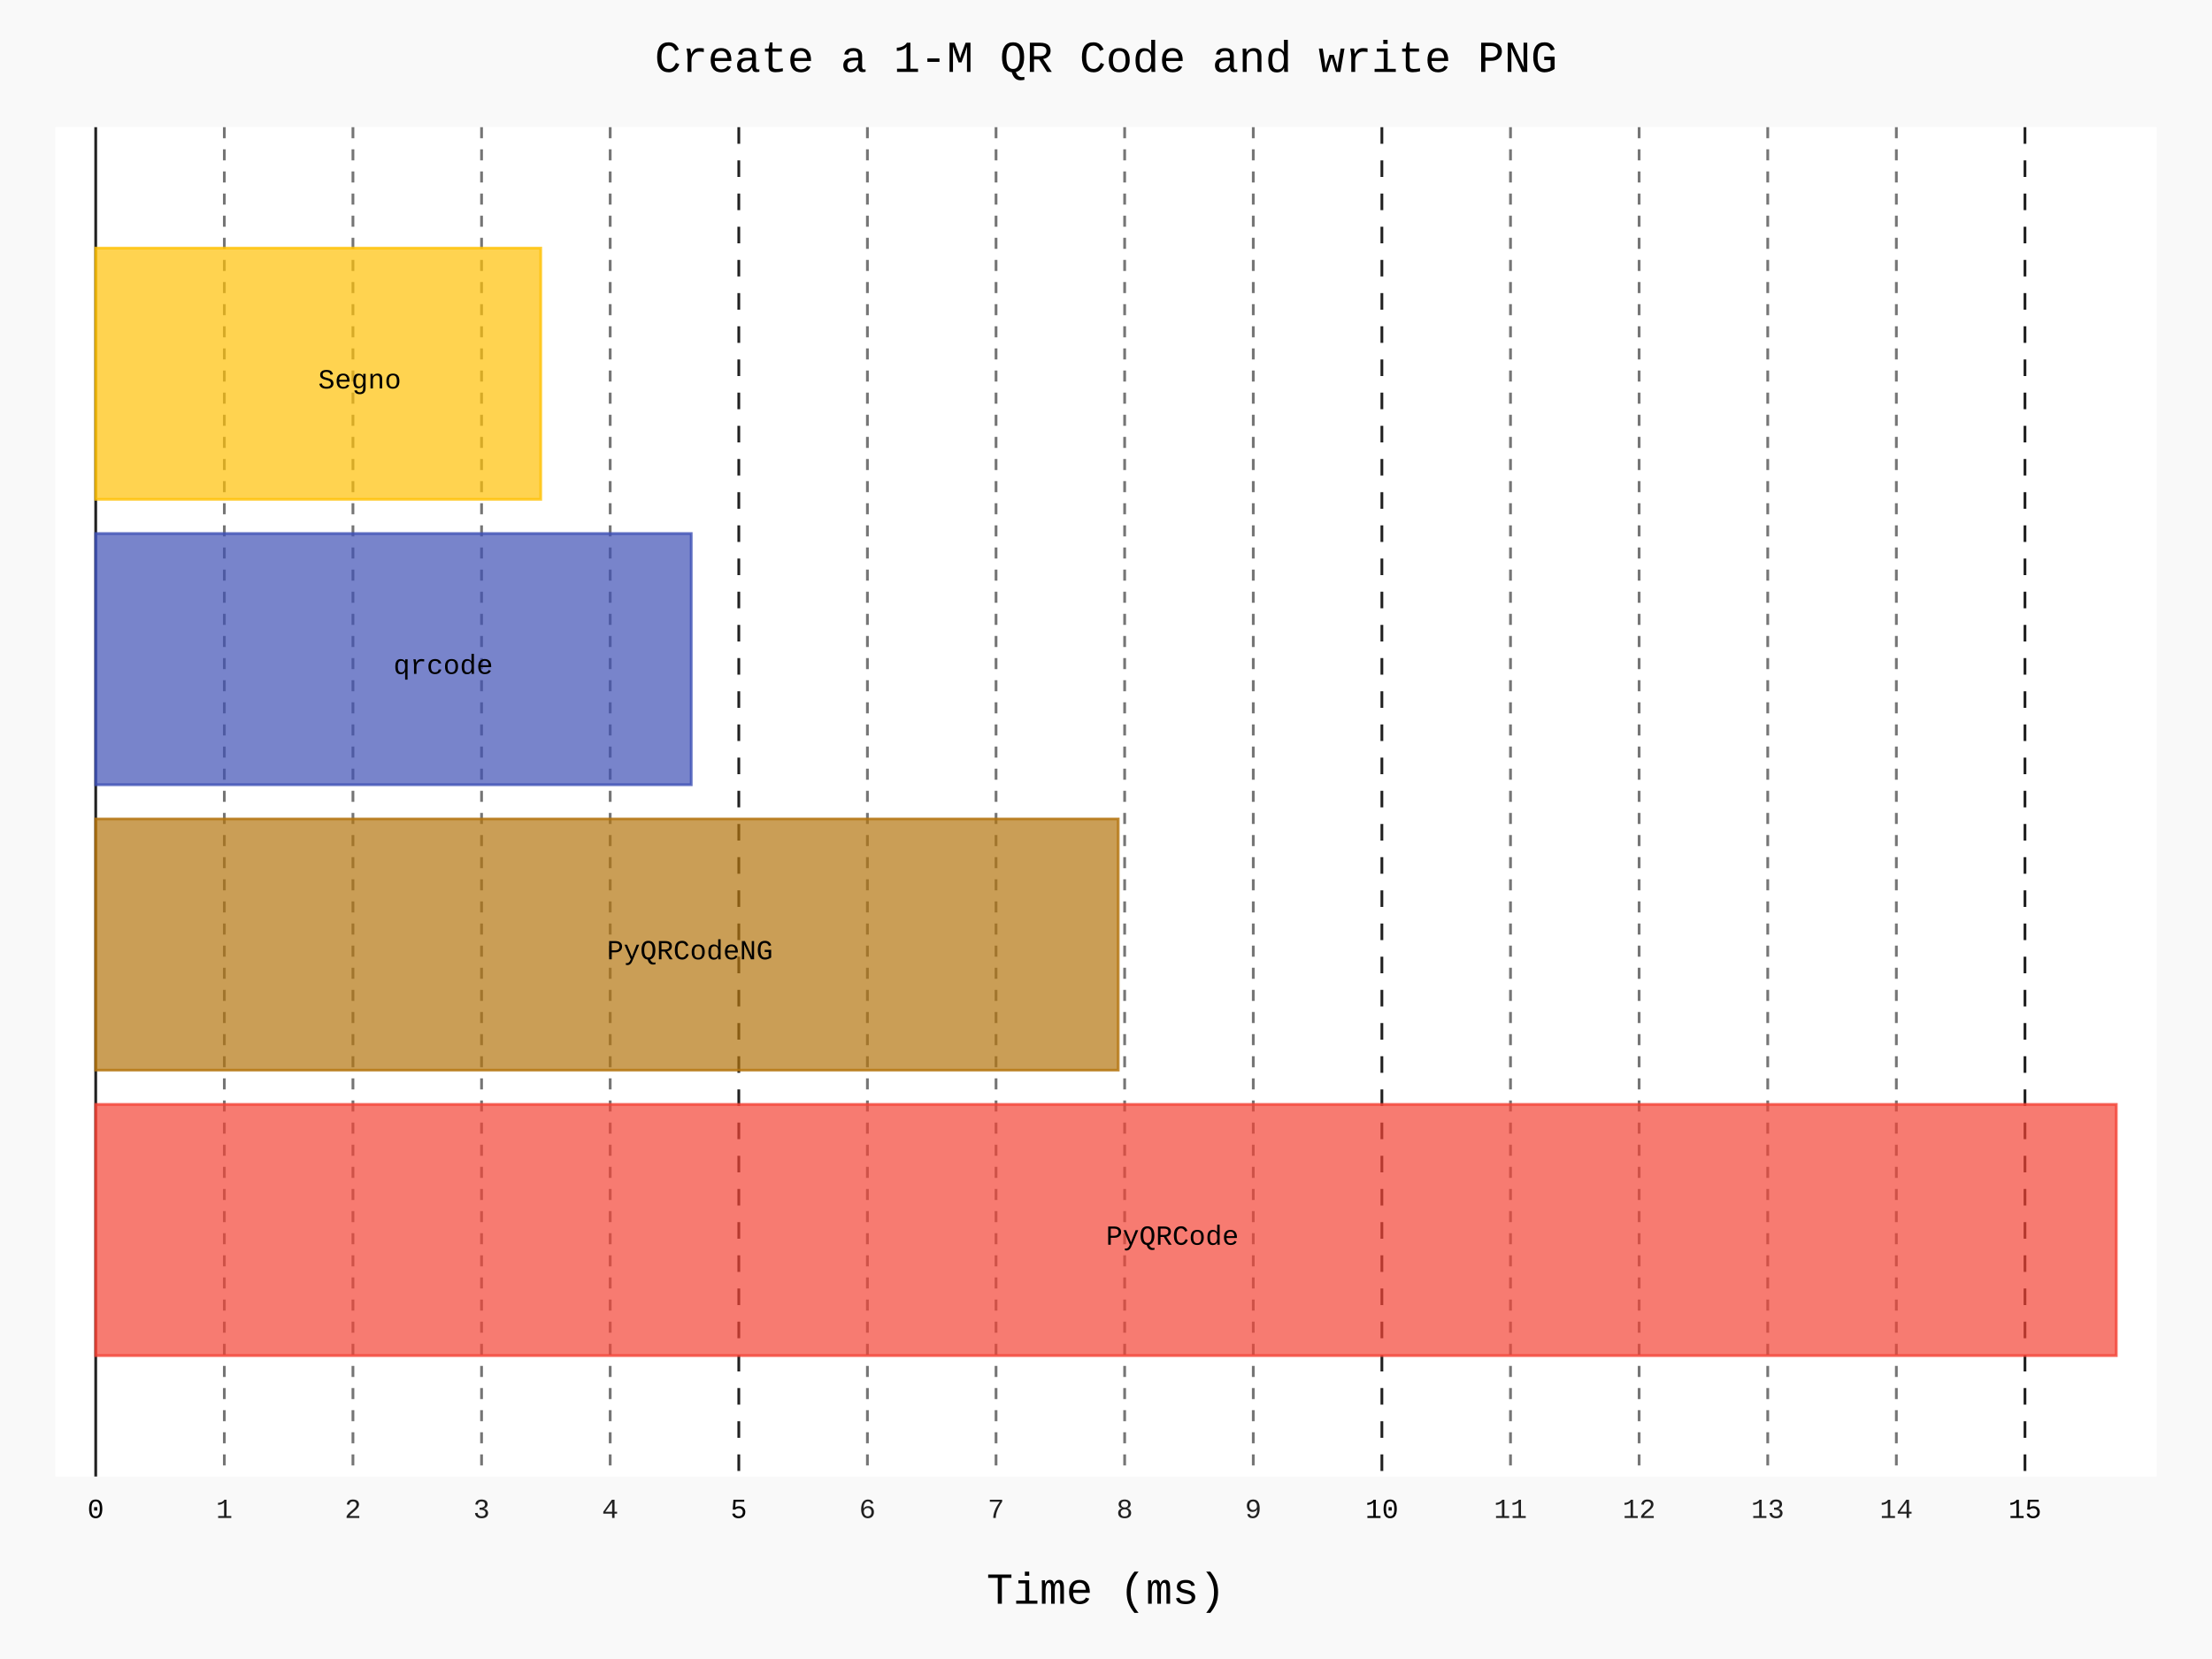
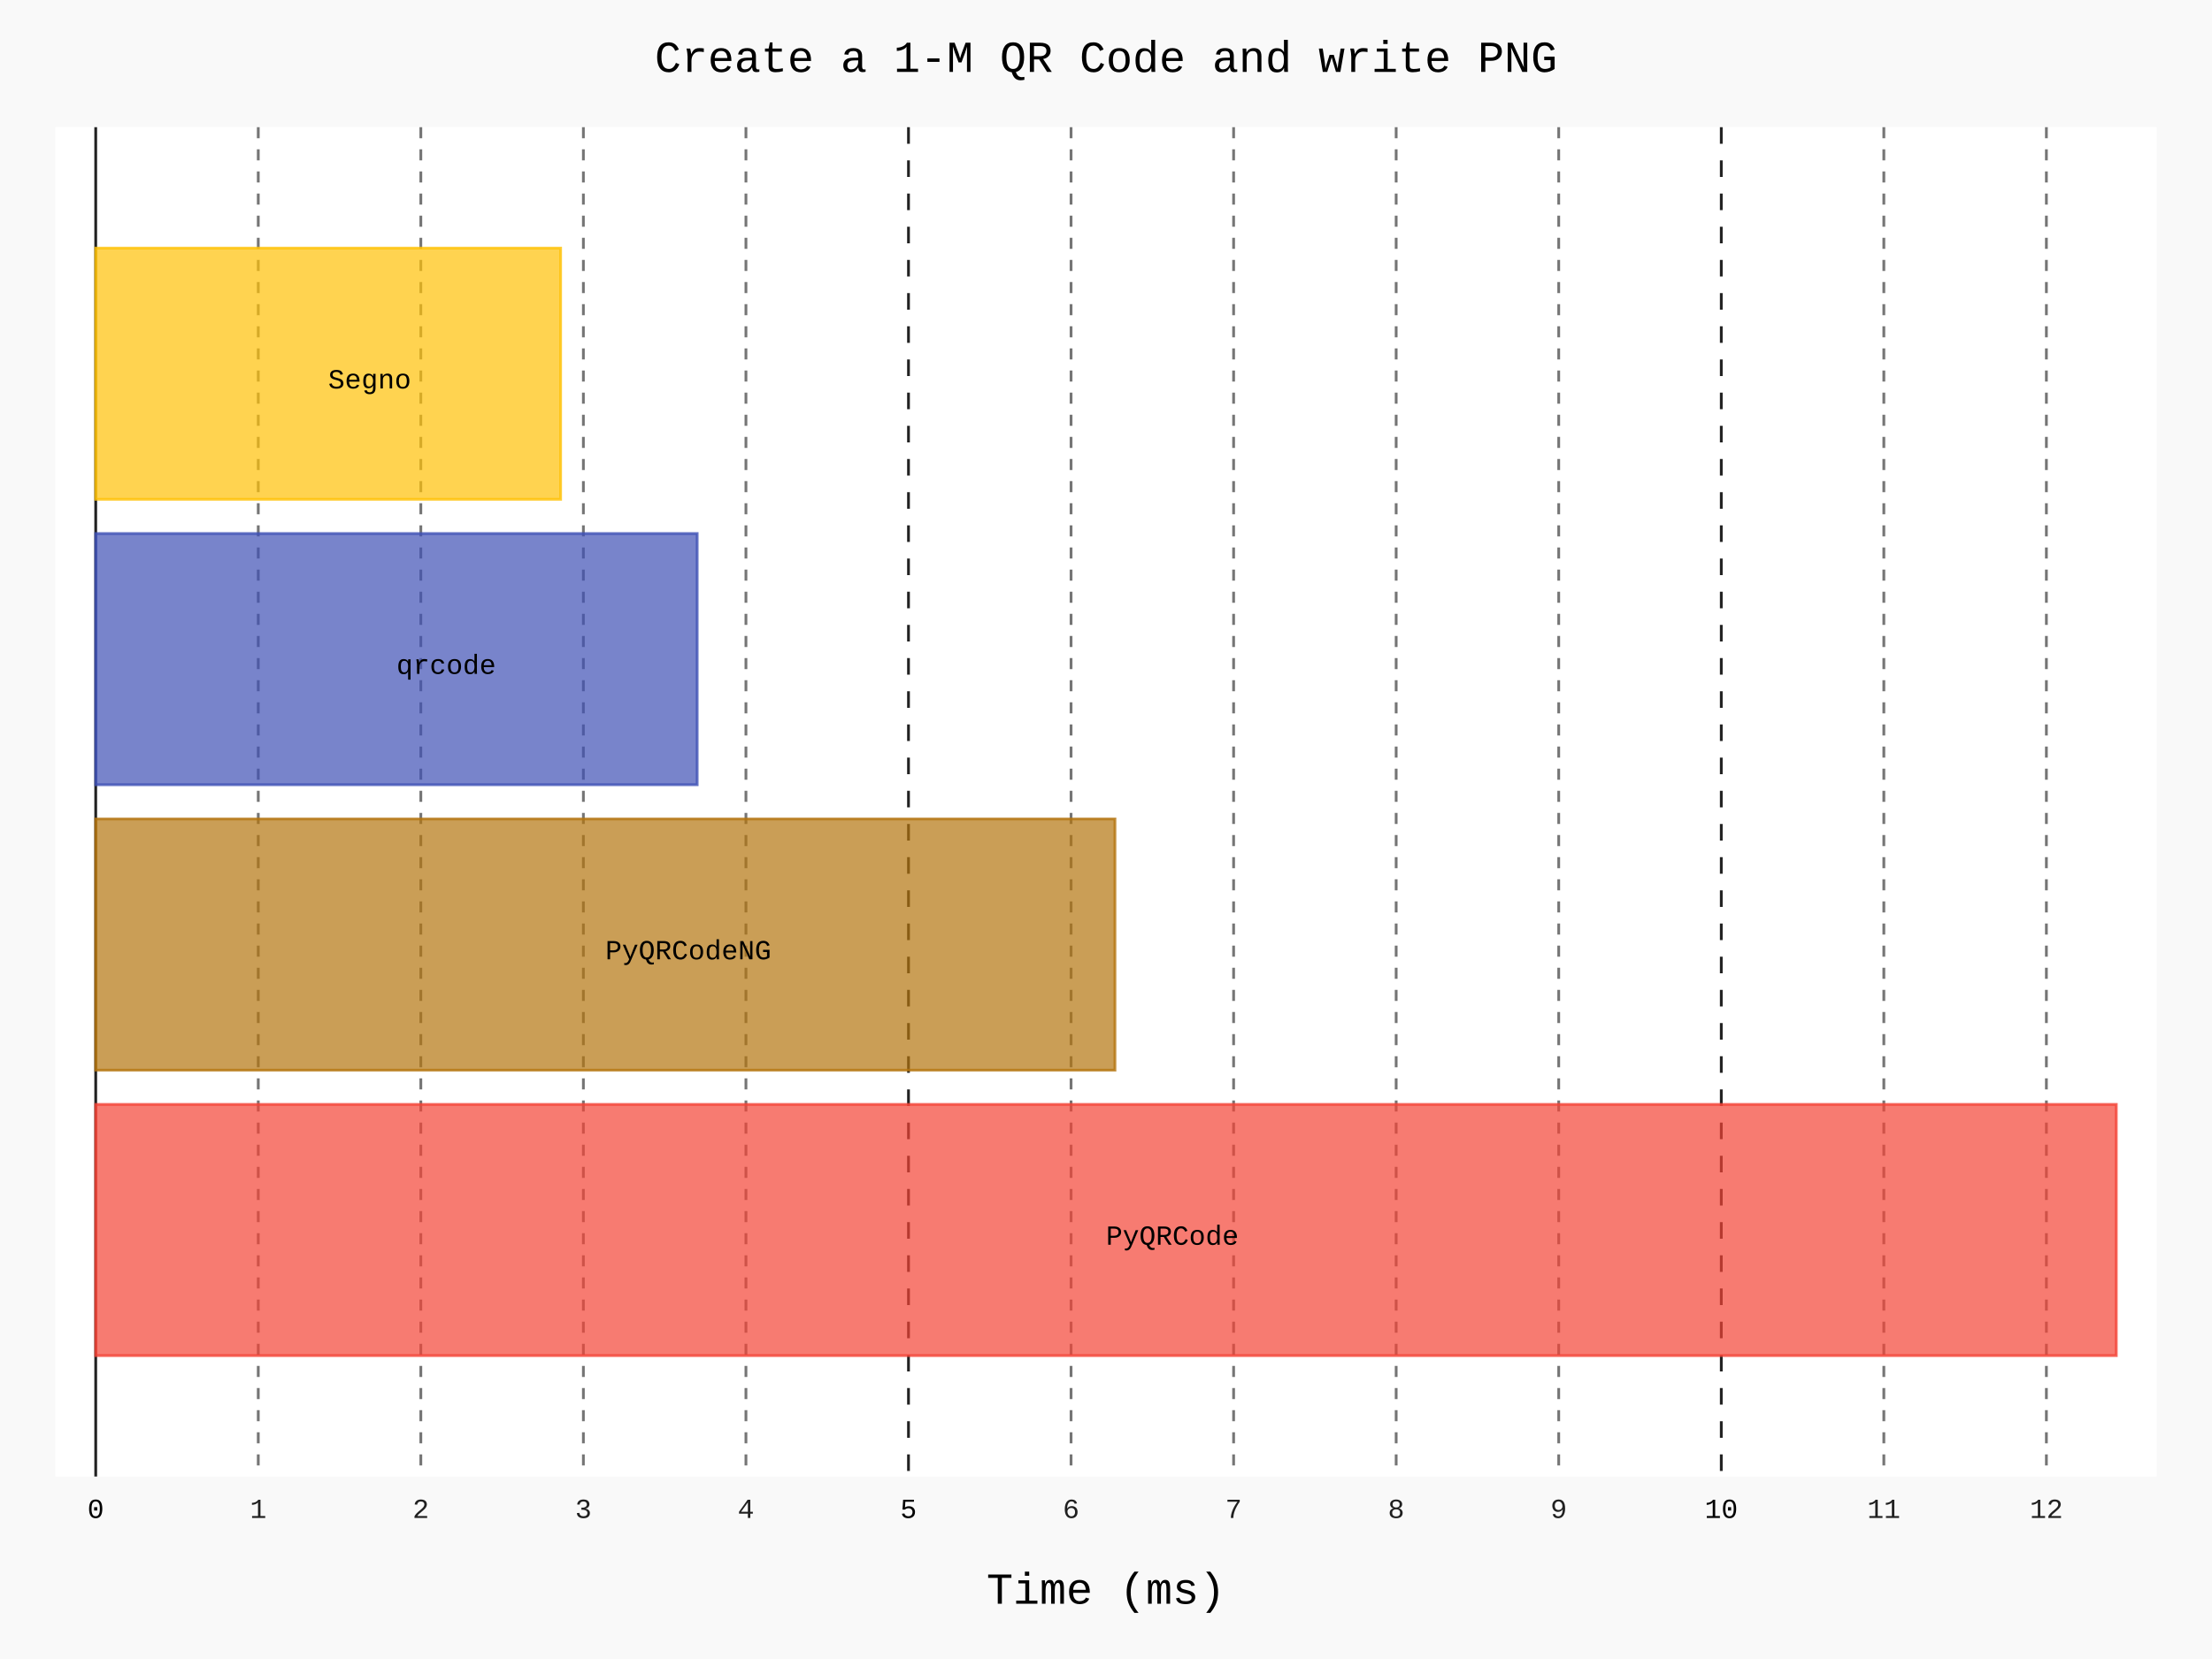
- <svg xmlns="http://www.w3.org/2000/svg" class="pygal-chart" id="chart-ae19cf54-cb3c-4ccb-9118-887b9ed90439" viewBox="0 0 800 600">
+ <svg xmlns="http://www.w3.org/2000/svg" class="pygal-chart" id="chart-85b3f19e-76f7-4cce-a2a2-1225c0d925f7" viewBox="0 0 800 600">
  <defs>
-     <style type="text/css">#chart-ae19cf54-cb3c-4ccb-9118-887b9ed90439{-webkit-user-select:none;-webkit-font-smoothing:antialiased;font-family:Consolas,"Liberation Mono",Menlo,Courier,monospace}#chart-ae19cf54-cb3c-4ccb-9118-887b9ed90439 .title{font-family:Consolas,"Liberation Mono",Menlo,Courier,monospace;font-size:16px}#chart-ae19cf54-cb3c-4ccb-9118-887b9ed90439 .legends .legend text{font-family:Consolas,"Liberation Mono",Menlo,Courier,monospace;font-size:14px}#chart-ae19cf54-cb3c-4ccb-9118-887b9ed90439 .axis text{font-family:Consolas,"Liberation Mono",Menlo,Courier,monospace;font-size:10px}#chart-ae19cf54-cb3c-4ccb-9118-887b9ed90439 .axis text.major{font-family:Consolas,"Liberation Mono",Menlo,Courier,monospace;font-size:10px}#chart-ae19cf54-cb3c-4ccb-9118-887b9ed90439 .text-overlay text.value{font-family:Consolas,"Liberation Mono",Menlo,Courier,monospace;font-size:16px}#chart-ae19cf54-cb3c-4ccb-9118-887b9ed90439 .text-overlay text.label{font-family:Consolas,"Liberation Mono",Menlo,Courier,monospace;font-size:10px}#chart-ae19cf54-cb3c-4ccb-9118-887b9ed90439 .tooltip{font-family:Consolas,"Liberation Mono",Menlo,Courier,monospace;font-size:14px}#chart-ae19cf54-cb3c-4ccb-9118-887b9ed90439 text.no_data{font-family:Consolas,"Liberation Mono",Menlo,Courier,monospace;font-size:64px}
- #chart-ae19cf54-cb3c-4ccb-9118-887b9ed90439{background-color:rgba(249,249,249,1)}#chart-ae19cf54-cb3c-4ccb-9118-887b9ed90439 path,#chart-ae19cf54-cb3c-4ccb-9118-887b9ed90439 line,#chart-ae19cf54-cb3c-4ccb-9118-887b9ed90439 rect,#chart-ae19cf54-cb3c-4ccb-9118-887b9ed90439 circle{-webkit-transition:150ms;-moz-transition:150ms;transition:150ms}#chart-ae19cf54-cb3c-4ccb-9118-887b9ed90439 .graph &gt; .background{fill:rgba(249,249,249,1)}#chart-ae19cf54-cb3c-4ccb-9118-887b9ed90439 .plot &gt; .background{fill:rgba(255,255,255,1)}#chart-ae19cf54-cb3c-4ccb-9118-887b9ed90439 .graph{fill:rgba(0,0,0,.87)}#chart-ae19cf54-cb3c-4ccb-9118-887b9ed90439 text.no_data{fill:rgba(0,0,0,1)}#chart-ae19cf54-cb3c-4ccb-9118-887b9ed90439 .title{fill:rgba(0,0,0,1)}#chart-ae19cf54-cb3c-4ccb-9118-887b9ed90439 .legends .legend text{fill:rgba(0,0,0,.87)}#chart-ae19cf54-cb3c-4ccb-9118-887b9ed90439 .legends .legend:hover text{fill:rgba(0,0,0,1)}#chart-ae19cf54-cb3c-4ccb-9118-887b9ed90439 .axis .line{stroke:rgba(0,0,0,1)}#chart-ae19cf54-cb3c-4ccb-9118-887b9ed90439 .axis .guide.line{stroke:rgba(0,0,0,.54)}#chart-ae19cf54-cb3c-4ccb-9118-887b9ed90439 .axis .major.line{stroke:rgba(0,0,0,.87)}#chart-ae19cf54-cb3c-4ccb-9118-887b9ed90439 .axis text.major{fill:rgba(0,0,0,1)}#chart-ae19cf54-cb3c-4ccb-9118-887b9ed90439 .axis.y .guides:hover .guide.line,#chart-ae19cf54-cb3c-4ccb-9118-887b9ed90439 .line-graph .axis.x .guides:hover .guide.line,#chart-ae19cf54-cb3c-4ccb-9118-887b9ed90439 .stackedline-graph .axis.x .guides:hover .guide.line,#chart-ae19cf54-cb3c-4ccb-9118-887b9ed90439 .xy-graph .axis.x .guides:hover .guide.line{stroke:rgba(0,0,0,1)}#chart-ae19cf54-cb3c-4ccb-9118-887b9ed90439 .axis .guides:hover text{fill:rgba(0,0,0,1)}#chart-ae19cf54-cb3c-4ccb-9118-887b9ed90439 .reactive{fill-opacity:.7;stroke-opacity:.8}#chart-ae19cf54-cb3c-4ccb-9118-887b9ed90439 .ci{stroke:rgba(0,0,0,.87)}#chart-ae19cf54-cb3c-4ccb-9118-887b9ed90439 .reactive.active,#chart-ae19cf54-cb3c-4ccb-9118-887b9ed90439 .active .reactive{fill-opacity:.8;stroke-opacity:.9;stroke-width:4}#chart-ae19cf54-cb3c-4ccb-9118-887b9ed90439 .ci .reactive.active{stroke-width:1.5}#chart-ae19cf54-cb3c-4ccb-9118-887b9ed90439 .series text{fill:rgba(0,0,0,1)}#chart-ae19cf54-cb3c-4ccb-9118-887b9ed90439 .tooltip rect{fill:rgba(255,255,255,1);stroke:rgba(0,0,0,1);-webkit-transition:opacity 150ms;-moz-transition:opacity 150ms;transition:opacity 150ms}#chart-ae19cf54-cb3c-4ccb-9118-887b9ed90439 .tooltip .label{fill:rgba(0,0,0,.87)}#chart-ae19cf54-cb3c-4ccb-9118-887b9ed90439 .tooltip .label{fill:rgba(0,0,0,.87)}#chart-ae19cf54-cb3c-4ccb-9118-887b9ed90439 .tooltip .legend{font-size:.8em;fill:rgba(0,0,0,.54)}#chart-ae19cf54-cb3c-4ccb-9118-887b9ed90439 .tooltip .x_label{font-size:.6em;fill:rgba(0,0,0,1)}#chart-ae19cf54-cb3c-4ccb-9118-887b9ed90439 .tooltip .xlink{font-size:.5em;text-decoration:underline}#chart-ae19cf54-cb3c-4ccb-9118-887b9ed90439 .tooltip .value{font-size:1.5em}#chart-ae19cf54-cb3c-4ccb-9118-887b9ed90439 .bound{font-size:.5em}#chart-ae19cf54-cb3c-4ccb-9118-887b9ed90439 .max-value{font-size:.75em;fill:rgba(0,0,0,.54)}#chart-ae19cf54-cb3c-4ccb-9118-887b9ed90439 .map-element{fill:rgba(255,255,255,1);stroke:rgba(0,0,0,.54) !important}#chart-ae19cf54-cb3c-4ccb-9118-887b9ed90439 .map-element .reactive{fill-opacity:inherit;stroke-opacity:inherit}#chart-ae19cf54-cb3c-4ccb-9118-887b9ed90439 .color-0,#chart-ae19cf54-cb3c-4ccb-9118-887b9ed90439 .color-0 a:visited{stroke:#F44336;fill:#F44336}#chart-ae19cf54-cb3c-4ccb-9118-887b9ed90439 .color-1,#chart-ae19cf54-cb3c-4ccb-9118-887b9ed90439 .color-1 a:visited{stroke:#3F51B5;fill:#3F51B5}#chart-ae19cf54-cb3c-4ccb-9118-887b9ed90439 .color-2,#chart-ae19cf54-cb3c-4ccb-9118-887b9ed90439 .color-2 a:visited{stroke:#009688;fill:#009688}#chart-ae19cf54-cb3c-4ccb-9118-887b9ed90439 .color-3,#chart-ae19cf54-cb3c-4ccb-9118-887b9ed90439 .color-3 a:visited{stroke:#FFC107;fill:#FFC107}#chart-ae19cf54-cb3c-4ccb-9118-887b9ed90439 .text-overlay .color-0 text{fill:black}#chart-ae19cf54-cb3c-4ccb-9118-887b9ed90439 .text-overlay .color-1 text{fill:black}#chart-ae19cf54-cb3c-4ccb-9118-887b9ed90439 .text-overlay .color-2 text{fill:black}#chart-ae19cf54-cb3c-4ccb-9118-887b9ed90439 .text-overlay .color-3 text{fill:black}
- #chart-ae19cf54-cb3c-4ccb-9118-887b9ed90439 text.no_data{text-anchor:middle}#chart-ae19cf54-cb3c-4ccb-9118-887b9ed90439 .guide.line{fill:none}#chart-ae19cf54-cb3c-4ccb-9118-887b9ed90439 .centered{text-anchor:middle}#chart-ae19cf54-cb3c-4ccb-9118-887b9ed90439 .title{text-anchor:middle}#chart-ae19cf54-cb3c-4ccb-9118-887b9ed90439 .legends .legend text{fill-opacity:1}#chart-ae19cf54-cb3c-4ccb-9118-887b9ed90439 .axis.x text{text-anchor:middle}#chart-ae19cf54-cb3c-4ccb-9118-887b9ed90439 .axis.x:not(.web) text[transform]{text-anchor:start}#chart-ae19cf54-cb3c-4ccb-9118-887b9ed90439 .axis.x:not(.web) text[transform].backwards{text-anchor:end}#chart-ae19cf54-cb3c-4ccb-9118-887b9ed90439 .axis.y text{text-anchor:end}#chart-ae19cf54-cb3c-4ccb-9118-887b9ed90439 .axis.y text[transform].backwards{text-anchor:start}#chart-ae19cf54-cb3c-4ccb-9118-887b9ed90439 .axis.y2 text{text-anchor:start}#chart-ae19cf54-cb3c-4ccb-9118-887b9ed90439 .axis.y2 text[transform].backwards{text-anchor:end}#chart-ae19cf54-cb3c-4ccb-9118-887b9ed90439 .axis .guide.line{stroke-dasharray:4,4}#chart-ae19cf54-cb3c-4ccb-9118-887b9ed90439 .axis .major.guide.line{stroke-dasharray:6,6}#chart-ae19cf54-cb3c-4ccb-9118-887b9ed90439 .horizontal .axis.y .guide.line,#chart-ae19cf54-cb3c-4ccb-9118-887b9ed90439 .horizontal .axis.y2 .guide.line,#chart-ae19cf54-cb3c-4ccb-9118-887b9ed90439 .vertical .axis.x .guide.line{opacity:0}#chart-ae19cf54-cb3c-4ccb-9118-887b9ed90439 .horizontal .axis.always_show .guide.line,#chart-ae19cf54-cb3c-4ccb-9118-887b9ed90439 .vertical .axis.always_show .guide.line{opacity:1 !important}#chart-ae19cf54-cb3c-4ccb-9118-887b9ed90439 .axis.y .guides:hover .guide.line,#chart-ae19cf54-cb3c-4ccb-9118-887b9ed90439 .axis.y2 .guides:hover .guide.line,#chart-ae19cf54-cb3c-4ccb-9118-887b9ed90439 .axis.x .guides:hover .guide.line{opacity:1}#chart-ae19cf54-cb3c-4ccb-9118-887b9ed90439 .axis .guides:hover text{opacity:1}#chart-ae19cf54-cb3c-4ccb-9118-887b9ed90439 .nofill{fill:none}#chart-ae19cf54-cb3c-4ccb-9118-887b9ed90439 .subtle-fill{fill-opacity:.2}#chart-ae19cf54-cb3c-4ccb-9118-887b9ed90439 .dot{stroke-width:1px;fill-opacity:1}#chart-ae19cf54-cb3c-4ccb-9118-887b9ed90439 .dot.active{stroke-width:5px}#chart-ae19cf54-cb3c-4ccb-9118-887b9ed90439 .dot.negative{fill:transparent}#chart-ae19cf54-cb3c-4ccb-9118-887b9ed90439 text,#chart-ae19cf54-cb3c-4ccb-9118-887b9ed90439 tspan{stroke:none !important}#chart-ae19cf54-cb3c-4ccb-9118-887b9ed90439 .series text.active{opacity:1}#chart-ae19cf54-cb3c-4ccb-9118-887b9ed90439 .tooltip rect{fill-opacity:.95;stroke-width:.5}#chart-ae19cf54-cb3c-4ccb-9118-887b9ed90439 .tooltip text{fill-opacity:1}#chart-ae19cf54-cb3c-4ccb-9118-887b9ed90439 .showable{visibility:hidden}#chart-ae19cf54-cb3c-4ccb-9118-887b9ed90439 .showable.shown{visibility:visible}#chart-ae19cf54-cb3c-4ccb-9118-887b9ed90439 .gauge-background{fill:rgba(229,229,229,1);stroke:none}#chart-ae19cf54-cb3c-4ccb-9118-887b9ed90439 .bg-lines{stroke:rgba(249,249,249,1);stroke-width:2px}</style>
+     <style type="text/css">#chart-85b3f19e-76f7-4cce-a2a2-1225c0d925f7{-webkit-user-select:none;-webkit-font-smoothing:antialiased;font-family:Consolas,"Liberation Mono",Menlo,Courier,monospace}#chart-85b3f19e-76f7-4cce-a2a2-1225c0d925f7 .title{font-family:Consolas,"Liberation Mono",Menlo,Courier,monospace;font-size:16px}#chart-85b3f19e-76f7-4cce-a2a2-1225c0d925f7 .legends .legend text{font-family:Consolas,"Liberation Mono",Menlo,Courier,monospace;font-size:14px}#chart-85b3f19e-76f7-4cce-a2a2-1225c0d925f7 .axis text{font-family:Consolas,"Liberation Mono",Menlo,Courier,monospace;font-size:10px}#chart-85b3f19e-76f7-4cce-a2a2-1225c0d925f7 .axis text.major{font-family:Consolas,"Liberation Mono",Menlo,Courier,monospace;font-size:10px}#chart-85b3f19e-76f7-4cce-a2a2-1225c0d925f7 .text-overlay text.value{font-family:Consolas,"Liberation Mono",Menlo,Courier,monospace;font-size:16px}#chart-85b3f19e-76f7-4cce-a2a2-1225c0d925f7 .text-overlay text.label{font-family:Consolas,"Liberation Mono",Menlo,Courier,monospace;font-size:10px}#chart-85b3f19e-76f7-4cce-a2a2-1225c0d925f7 .tooltip{font-family:Consolas,"Liberation Mono",Menlo,Courier,monospace;font-size:14px}#chart-85b3f19e-76f7-4cce-a2a2-1225c0d925f7 text.no_data{font-family:Consolas,"Liberation Mono",Menlo,Courier,monospace;font-size:64px}
+ #chart-85b3f19e-76f7-4cce-a2a2-1225c0d925f7{background-color:rgba(249,249,249,1)}#chart-85b3f19e-76f7-4cce-a2a2-1225c0d925f7 path,#chart-85b3f19e-76f7-4cce-a2a2-1225c0d925f7 line,#chart-85b3f19e-76f7-4cce-a2a2-1225c0d925f7 rect,#chart-85b3f19e-76f7-4cce-a2a2-1225c0d925f7 circle{-webkit-transition:150ms;-moz-transition:150ms;transition:150ms}#chart-85b3f19e-76f7-4cce-a2a2-1225c0d925f7 .graph &gt; .background{fill:rgba(249,249,249,1)}#chart-85b3f19e-76f7-4cce-a2a2-1225c0d925f7 .plot &gt; .background{fill:rgba(255,255,255,1)}#chart-85b3f19e-76f7-4cce-a2a2-1225c0d925f7 .graph{fill:rgba(0,0,0,.87)}#chart-85b3f19e-76f7-4cce-a2a2-1225c0d925f7 text.no_data{fill:rgba(0,0,0,1)}#chart-85b3f19e-76f7-4cce-a2a2-1225c0d925f7 .title{fill:rgba(0,0,0,1)}#chart-85b3f19e-76f7-4cce-a2a2-1225c0d925f7 .legends .legend text{fill:rgba(0,0,0,.87)}#chart-85b3f19e-76f7-4cce-a2a2-1225c0d925f7 .legends .legend:hover text{fill:rgba(0,0,0,1)}#chart-85b3f19e-76f7-4cce-a2a2-1225c0d925f7 .axis .line{stroke:rgba(0,0,0,1)}#chart-85b3f19e-76f7-4cce-a2a2-1225c0d925f7 .axis .guide.line{stroke:rgba(0,0,0,.54)}#chart-85b3f19e-76f7-4cce-a2a2-1225c0d925f7 .axis .major.line{stroke:rgba(0,0,0,.87)}#chart-85b3f19e-76f7-4cce-a2a2-1225c0d925f7 .axis text.major{fill:rgba(0,0,0,1)}#chart-85b3f19e-76f7-4cce-a2a2-1225c0d925f7 .axis.y .guides:hover .guide.line,#chart-85b3f19e-76f7-4cce-a2a2-1225c0d925f7 .line-graph .axis.x .guides:hover .guide.line,#chart-85b3f19e-76f7-4cce-a2a2-1225c0d925f7 .stackedline-graph .axis.x .guides:hover .guide.line,#chart-85b3f19e-76f7-4cce-a2a2-1225c0d925f7 .xy-graph .axis.x .guides:hover .guide.line{stroke:rgba(0,0,0,1)}#chart-85b3f19e-76f7-4cce-a2a2-1225c0d925f7 .axis .guides:hover text{fill:rgba(0,0,0,1)}#chart-85b3f19e-76f7-4cce-a2a2-1225c0d925f7 .reactive{fill-opacity:.7;stroke-opacity:.8}#chart-85b3f19e-76f7-4cce-a2a2-1225c0d925f7 .ci{stroke:rgba(0,0,0,.87)}#chart-85b3f19e-76f7-4cce-a2a2-1225c0d925f7 .reactive.active,#chart-85b3f19e-76f7-4cce-a2a2-1225c0d925f7 .active .reactive{fill-opacity:.8;stroke-opacity:.9;stroke-width:4}#chart-85b3f19e-76f7-4cce-a2a2-1225c0d925f7 .ci .reactive.active{stroke-width:1.5}#chart-85b3f19e-76f7-4cce-a2a2-1225c0d925f7 .series text{fill:rgba(0,0,0,1)}#chart-85b3f19e-76f7-4cce-a2a2-1225c0d925f7 .tooltip rect{fill:rgba(255,255,255,1);stroke:rgba(0,0,0,1);-webkit-transition:opacity 150ms;-moz-transition:opacity 150ms;transition:opacity 150ms}#chart-85b3f19e-76f7-4cce-a2a2-1225c0d925f7 .tooltip .label{fill:rgba(0,0,0,.87)}#chart-85b3f19e-76f7-4cce-a2a2-1225c0d925f7 .tooltip .label{fill:rgba(0,0,0,.87)}#chart-85b3f19e-76f7-4cce-a2a2-1225c0d925f7 .tooltip .legend{font-size:.8em;fill:rgba(0,0,0,.54)}#chart-85b3f19e-76f7-4cce-a2a2-1225c0d925f7 .tooltip .x_label{font-size:.6em;fill:rgba(0,0,0,1)}#chart-85b3f19e-76f7-4cce-a2a2-1225c0d925f7 .tooltip .xlink{font-size:.5em;text-decoration:underline}#chart-85b3f19e-76f7-4cce-a2a2-1225c0d925f7 .tooltip .value{font-size:1.5em}#chart-85b3f19e-76f7-4cce-a2a2-1225c0d925f7 .bound{font-size:.5em}#chart-85b3f19e-76f7-4cce-a2a2-1225c0d925f7 .max-value{font-size:.75em;fill:rgba(0,0,0,.54)}#chart-85b3f19e-76f7-4cce-a2a2-1225c0d925f7 .map-element{fill:rgba(255,255,255,1);stroke:rgba(0,0,0,.54) !important}#chart-85b3f19e-76f7-4cce-a2a2-1225c0d925f7 .map-element .reactive{fill-opacity:inherit;stroke-opacity:inherit}#chart-85b3f19e-76f7-4cce-a2a2-1225c0d925f7 .color-0,#chart-85b3f19e-76f7-4cce-a2a2-1225c0d925f7 .color-0 a:visited{stroke:#F44336;fill:#F44336}#chart-85b3f19e-76f7-4cce-a2a2-1225c0d925f7 .color-1,#chart-85b3f19e-76f7-4cce-a2a2-1225c0d925f7 .color-1 a:visited{stroke:#3F51B5;fill:#3F51B5}#chart-85b3f19e-76f7-4cce-a2a2-1225c0d925f7 .color-2,#chart-85b3f19e-76f7-4cce-a2a2-1225c0d925f7 .color-2 a:visited{stroke:#009688;fill:#009688}#chart-85b3f19e-76f7-4cce-a2a2-1225c0d925f7 .color-3,#chart-85b3f19e-76f7-4cce-a2a2-1225c0d925f7 .color-3 a:visited{stroke:#FFC107;fill:#FFC107}#chart-85b3f19e-76f7-4cce-a2a2-1225c0d925f7 .text-overlay .color-0 text{fill:black}#chart-85b3f19e-76f7-4cce-a2a2-1225c0d925f7 .text-overlay .color-1 text{fill:black}#chart-85b3f19e-76f7-4cce-a2a2-1225c0d925f7 .text-overlay .color-2 text{fill:black}#chart-85b3f19e-76f7-4cce-a2a2-1225c0d925f7 .text-overlay .color-3 text{fill:black}
+ #chart-85b3f19e-76f7-4cce-a2a2-1225c0d925f7 text.no_data{text-anchor:middle}#chart-85b3f19e-76f7-4cce-a2a2-1225c0d925f7 .guide.line{fill:none}#chart-85b3f19e-76f7-4cce-a2a2-1225c0d925f7 .centered{text-anchor:middle}#chart-85b3f19e-76f7-4cce-a2a2-1225c0d925f7 .title{text-anchor:middle}#chart-85b3f19e-76f7-4cce-a2a2-1225c0d925f7 .legends .legend text{fill-opacity:1}#chart-85b3f19e-76f7-4cce-a2a2-1225c0d925f7 .axis.x text{text-anchor:middle}#chart-85b3f19e-76f7-4cce-a2a2-1225c0d925f7 .axis.x:not(.web) text[transform]{text-anchor:start}#chart-85b3f19e-76f7-4cce-a2a2-1225c0d925f7 .axis.x:not(.web) text[transform].backwards{text-anchor:end}#chart-85b3f19e-76f7-4cce-a2a2-1225c0d925f7 .axis.y text{text-anchor:end}#chart-85b3f19e-76f7-4cce-a2a2-1225c0d925f7 .axis.y text[transform].backwards{text-anchor:start}#chart-85b3f19e-76f7-4cce-a2a2-1225c0d925f7 .axis.y2 text{text-anchor:start}#chart-85b3f19e-76f7-4cce-a2a2-1225c0d925f7 .axis.y2 text[transform].backwards{text-anchor:end}#chart-85b3f19e-76f7-4cce-a2a2-1225c0d925f7 .axis .guide.line{stroke-dasharray:4,4}#chart-85b3f19e-76f7-4cce-a2a2-1225c0d925f7 .axis .major.guide.line{stroke-dasharray:6,6}#chart-85b3f19e-76f7-4cce-a2a2-1225c0d925f7 .horizontal .axis.y .guide.line,#chart-85b3f19e-76f7-4cce-a2a2-1225c0d925f7 .horizontal .axis.y2 .guide.line,#chart-85b3f19e-76f7-4cce-a2a2-1225c0d925f7 .vertical .axis.x .guide.line{opacity:0}#chart-85b3f19e-76f7-4cce-a2a2-1225c0d925f7 .horizontal .axis.always_show .guide.line,#chart-85b3f19e-76f7-4cce-a2a2-1225c0d925f7 .vertical .axis.always_show .guide.line{opacity:1 !important}#chart-85b3f19e-76f7-4cce-a2a2-1225c0d925f7 .axis.y .guides:hover .guide.line,#chart-85b3f19e-76f7-4cce-a2a2-1225c0d925f7 .axis.y2 .guides:hover .guide.line,#chart-85b3f19e-76f7-4cce-a2a2-1225c0d925f7 .axis.x .guides:hover .guide.line{opacity:1}#chart-85b3f19e-76f7-4cce-a2a2-1225c0d925f7 .axis .guides:hover text{opacity:1}#chart-85b3f19e-76f7-4cce-a2a2-1225c0d925f7 .nofill{fill:none}#chart-85b3f19e-76f7-4cce-a2a2-1225c0d925f7 .subtle-fill{fill-opacity:.2}#chart-85b3f19e-76f7-4cce-a2a2-1225c0d925f7 .dot{stroke-width:1px;fill-opacity:1}#chart-85b3f19e-76f7-4cce-a2a2-1225c0d925f7 .dot.active{stroke-width:5px}#chart-85b3f19e-76f7-4cce-a2a2-1225c0d925f7 .dot.negative{fill:transparent}#chart-85b3f19e-76f7-4cce-a2a2-1225c0d925f7 text,#chart-85b3f19e-76f7-4cce-a2a2-1225c0d925f7 tspan{stroke:none !important}#chart-85b3f19e-76f7-4cce-a2a2-1225c0d925f7 .series text.active{opacity:1}#chart-85b3f19e-76f7-4cce-a2a2-1225c0d925f7 .tooltip rect{fill-opacity:.95;stroke-width:.5}#chart-85b3f19e-76f7-4cce-a2a2-1225c0d925f7 .tooltip text{fill-opacity:1}#chart-85b3f19e-76f7-4cce-a2a2-1225c0d925f7 .showable{visibility:hidden}#chart-85b3f19e-76f7-4cce-a2a2-1225c0d925f7 .showable.shown{visibility:visible}#chart-85b3f19e-76f7-4cce-a2a2-1225c0d925f7 .gauge-background{fill:rgba(229,229,229,1);stroke:none}#chart-85b3f19e-76f7-4cce-a2a2-1225c0d925f7 .bg-lines{stroke:rgba(249,249,249,1);stroke-width:2px}</style>
  </defs>
  <g class="graph horizontalbar-graph horizontal">
    <rect class="background" height="600" width="800" x="0" y="0" />
    <g class="plot" transform="translate(20, 46)">
      <rect class="background" height="488" width="760" x="0" y="0" />
      <g class="axis x always_show">
        <g class="guides">
          <path class="axis major line" d="M14.615 0 v488" />
          <text class="major" x="14.615" y="503.0">0</text>
        </g>
        <g class="guides">
-           <path class="guide line" d="M61.132 0 v488" />
-           <text class="" x="61.132" y="503.0">1</text>
+           <path class="guide line" d="M73.406 0 v488" />
+           <text class="" x="73.406" y="503.0">1</text>
        </g>
        <g class="guides">
-           <path class="guide line" d="M107.648 0 v488" />
-           <text class="" x="107.648" y="503.0">2</text>
+           <path class="guide line" d="M132.197 0 v488" />
+           <text class="" x="132.197" y="503.0">2</text>
        </g>
        <g class="guides">
-           <path class="guide line" d="M154.164 0 v488" />
-           <text class="" x="154.164" y="503.0">3</text>
+           <path class="guide line" d="M190.988 0 v488" />
+           <text class="" x="190.988" y="503.0">3</text>
        </g>
        <g class="guides">
-           <path class="guide line" d="M200.68 0 v488" />
-           <text class="" x="200.68" y="503.0">4</text>
+           <path class="guide line" d="M249.778 0 v488" />
+           <text class="" x="249.778" y="503.0">4</text>
        </g>
        <g class="guides">
-           <path class="major guide line" d="M247.196 0 v488" />
-           <text class="major" x="247.196" y="503.0">5</text>
+           <path class="major guide line" d="M308.569 0 v488" />
+           <text class="major" x="308.569" y="503.0">5</text>
        </g>
        <g class="guides">
-           <path class="guide line" d="M293.712 0 v488" />
-           <text class="" x="293.712" y="503.0">6</text>
+           <path class="guide line" d="M367.36 0 v488" />
+           <text class="" x="367.36" y="503.0">6</text>
        </g>
        <g class="guides">
-           <path class="guide line" d="M340.229 0 v488" />
-           <text class="" x="340.229" y="503.0">7</text>
+           <path class="guide line" d="M426.151 0 v488" />
+           <text class="" x="426.151" y="503.0">7</text>
        </g>
        <g class="guides">
-           <path class="guide line" d="M386.745 0 v488" />
-           <text class="" x="386.745" y="503.0">8</text>
+           <path class="guide line" d="M484.942 0 v488" />
+           <text class="" x="484.942" y="503.0">8</text>
        </g>
        <g class="guides">
-           <path class="guide line" d="M433.261 0 v488" />
-           <text class="" x="433.261" y="503.0">9</text>
+           <path class="guide line" d="M543.732 0 v488" />
+           <text class="" x="543.732" y="503.0">9</text>
        </g>
        <g class="guides">
-           <path class="major guide line" d="M479.777 0 v488" />
-           <text class="major" x="479.777" y="503.0">10</text>
+           <path class="major guide line" d="M602.523 0 v488" />
+           <text class="major" x="602.523" y="503.0">10</text>
        </g>
        <g class="guides">
-           <path class="guide line" d="M526.293 0 v488" />
-           <text class="" x="526.293" y="503.0">11</text>
+           <path class="guide line" d="M661.314 0 v488" />
+           <text class="" x="661.314" y="503.0">11</text>
        </g>
        <g class="guides">
-           <path class="guide line" d="M572.81 0 v488" />
-           <text class="" x="572.81" y="503.0">12</text>
-         </g>
-         <g class="guides">
-           <path class="guide line" d="M619.326 0 v488" />
-           <text class="" x="619.326" y="503.0">13</text>
-         </g>
-         <g class="guides">
-           <path class="guide line" d="M665.842 0 v488" />
-           <text class="" x="665.842" y="503.0">14</text>
-         </g>
-         <g class="guides">
-           <path class="major guide line" d="M712.358 0 v488" />
-           <text class="major" x="712.358" y="503.0">15</text>
+           <path class="guide line" d="M720.105 0 v488" />
+           <text class="" x="720.105" y="503.0">12</text>
        </g>
      </g>
      <g class="series serie-3 color-3">
        <g class="bars">
          <g class="bar" style="fill: #F44336; stroke: #F44336">
            <rect class="rect reactive tooltip-trigger" height="90.843" rx="0" ry="0" width="730.769" x="14.615" y="353.425" />
          </g>
        </g>
      </g>
      <g class="series serie-2 color-2">
        <g class="bars">
          <g class="bar" style="fill: #b4750f; stroke: #b4750f">
-             <rect class="rect reactive tooltip-trigger" height="90.843" rx="0" ry="0" width="369.804" x="14.615" y="250.194" />
+             <rect class="rect reactive tooltip-trigger" height="90.843" rx="0" ry="0" width="368.618" x="14.615" y="250.194" />
          </g>
        </g>
      </g>
      <g class="series serie-1 color-1">
        <g class="bars">
          <g class="bar" style="fill: #3F51B5; stroke: #3F51B5">
-             <rect class="rect reactive tooltip-trigger" height="90.843" rx="0" ry="0" width="215.37" x="14.615" y="146.963" />
+             <rect class="rect reactive tooltip-trigger" height="90.843" rx="0" ry="0" width="217.526" x="14.615" y="146.963" />
          </g>
        </g>
      </g>
      <g class="series serie-0 color-0">
        <g class="bars">
          <g class="bar" style="fill: #FFC107; stroke: #FFC107">
-             <rect class="rect reactive tooltip-trigger" height="90.843" rx="0" ry="0" width="160.946" x="14.615" y="43.732" />
+             <rect class="rect reactive tooltip-trigger" height="90.843" rx="0" ry="0" width="168.142" x="14.615" y="43.732" />
          </g>
        </g>
      </g>
    </g>
    <g class="titles">
      <text class="title plot_title" x="400.0" y="26">Create a 1-M QR Code and write PNG</text>
      <text class="title" x="400.0" y="580">Time (ms)</text>
    </g>
    <g class="plot overlay" transform="translate(20, 46)">
      <g class="series serie-3 color-3" />
      <g class="series serie-2 color-2" />
      <g class="series serie-1 color-1" />
      <g class="series serie-0 color-0" />
    </g>
    <g class="plot text-overlay" transform="translate(20, 46)">
      <g class="series serie-3 color-3">
        <text class="label" x="380.0" y="404.179">PyQRCode</text>
      </g>
      <g class="series serie-2 color-2">
-         <text class="label" x="199.517" y="300.949">PyQRCodeNG</text>
+         <text class="label" x="198.924" y="300.949">PyQRCodeNG</text>
      </g>
      <g class="series serie-1 color-1">
-         <text class="label" x="122.3" y="197.718">qrcode</text>
+         <text class="label" x="123.378" y="197.718">qrcode</text>
      </g>
      <g class="series serie-0 color-0">
-         <text class="label" x="95.088" y="94.487">Segno</text>
+         <text class="label" x="98.686" y="94.487">Segno</text>
      </g>
    </g>
    <g class="plot tooltip-overlay" transform="translate(20, 46)">
      <g class="tooltip" style="opacity: 0" transform="translate(0 0)">
        <rect class="tooltip-box" height="0" rx="0" ry="0" width="0" />
        <g class="text" />
      </g>
    </g>
  </g>
</svg>
